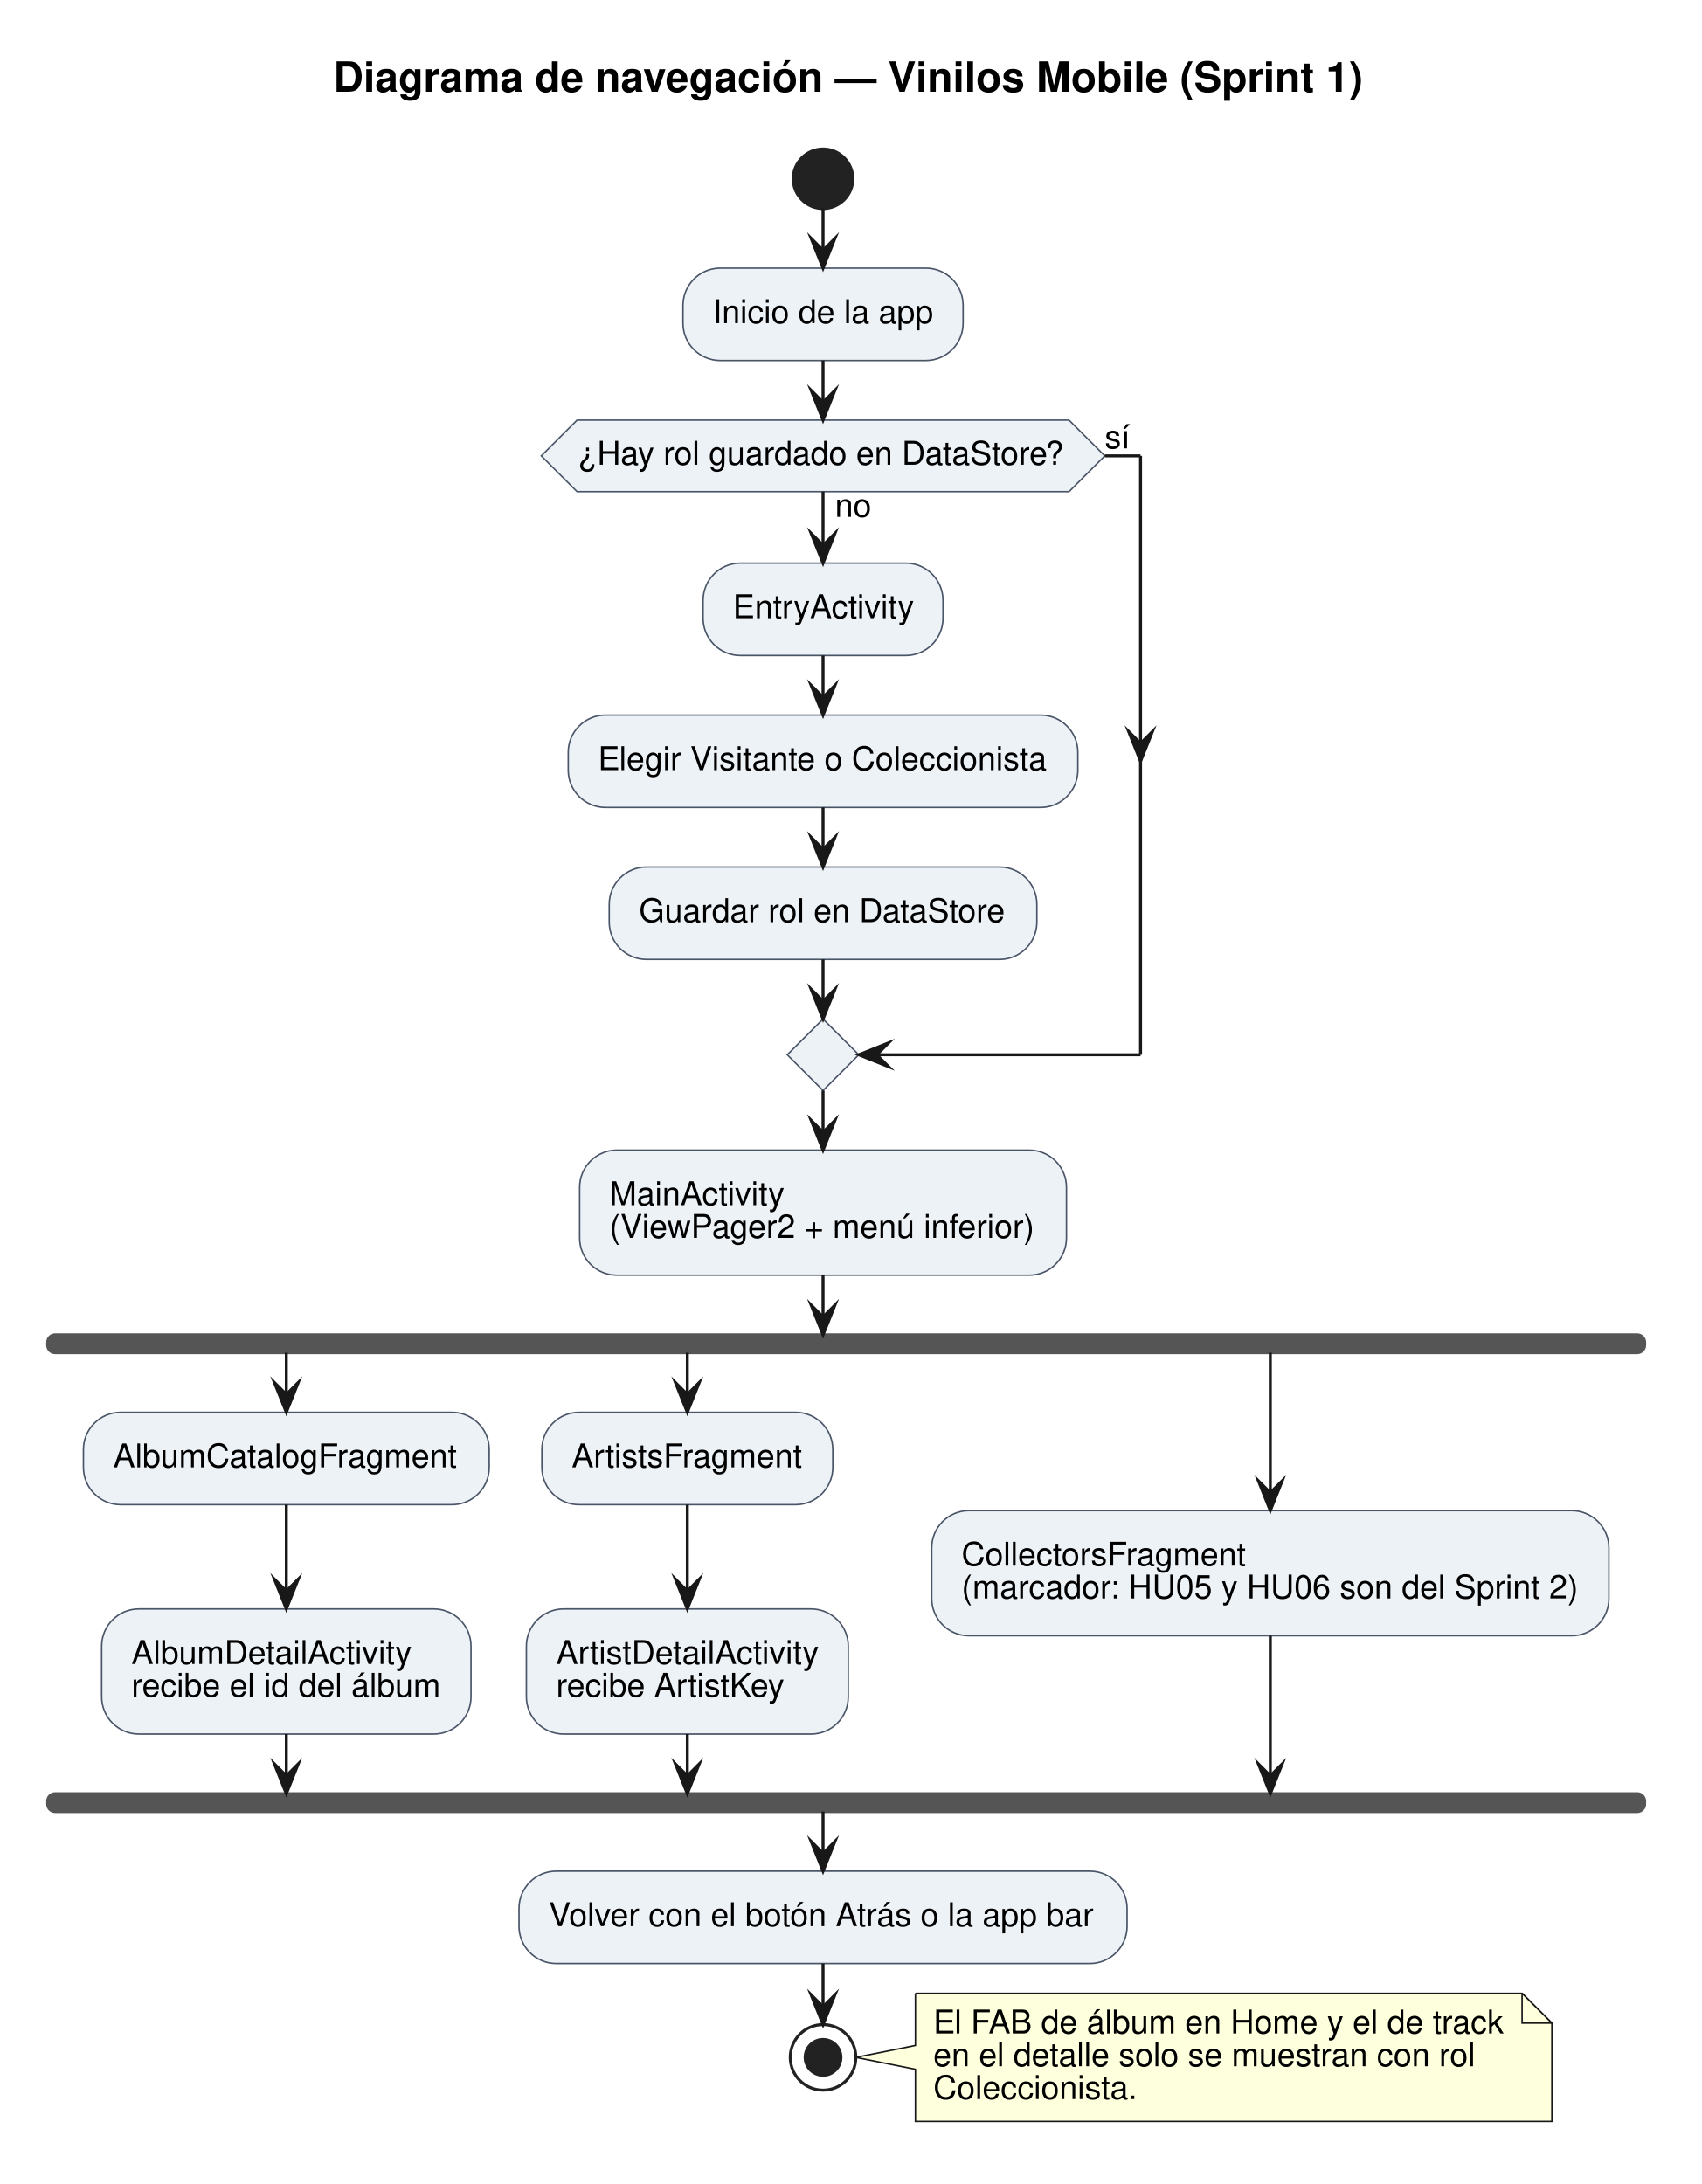
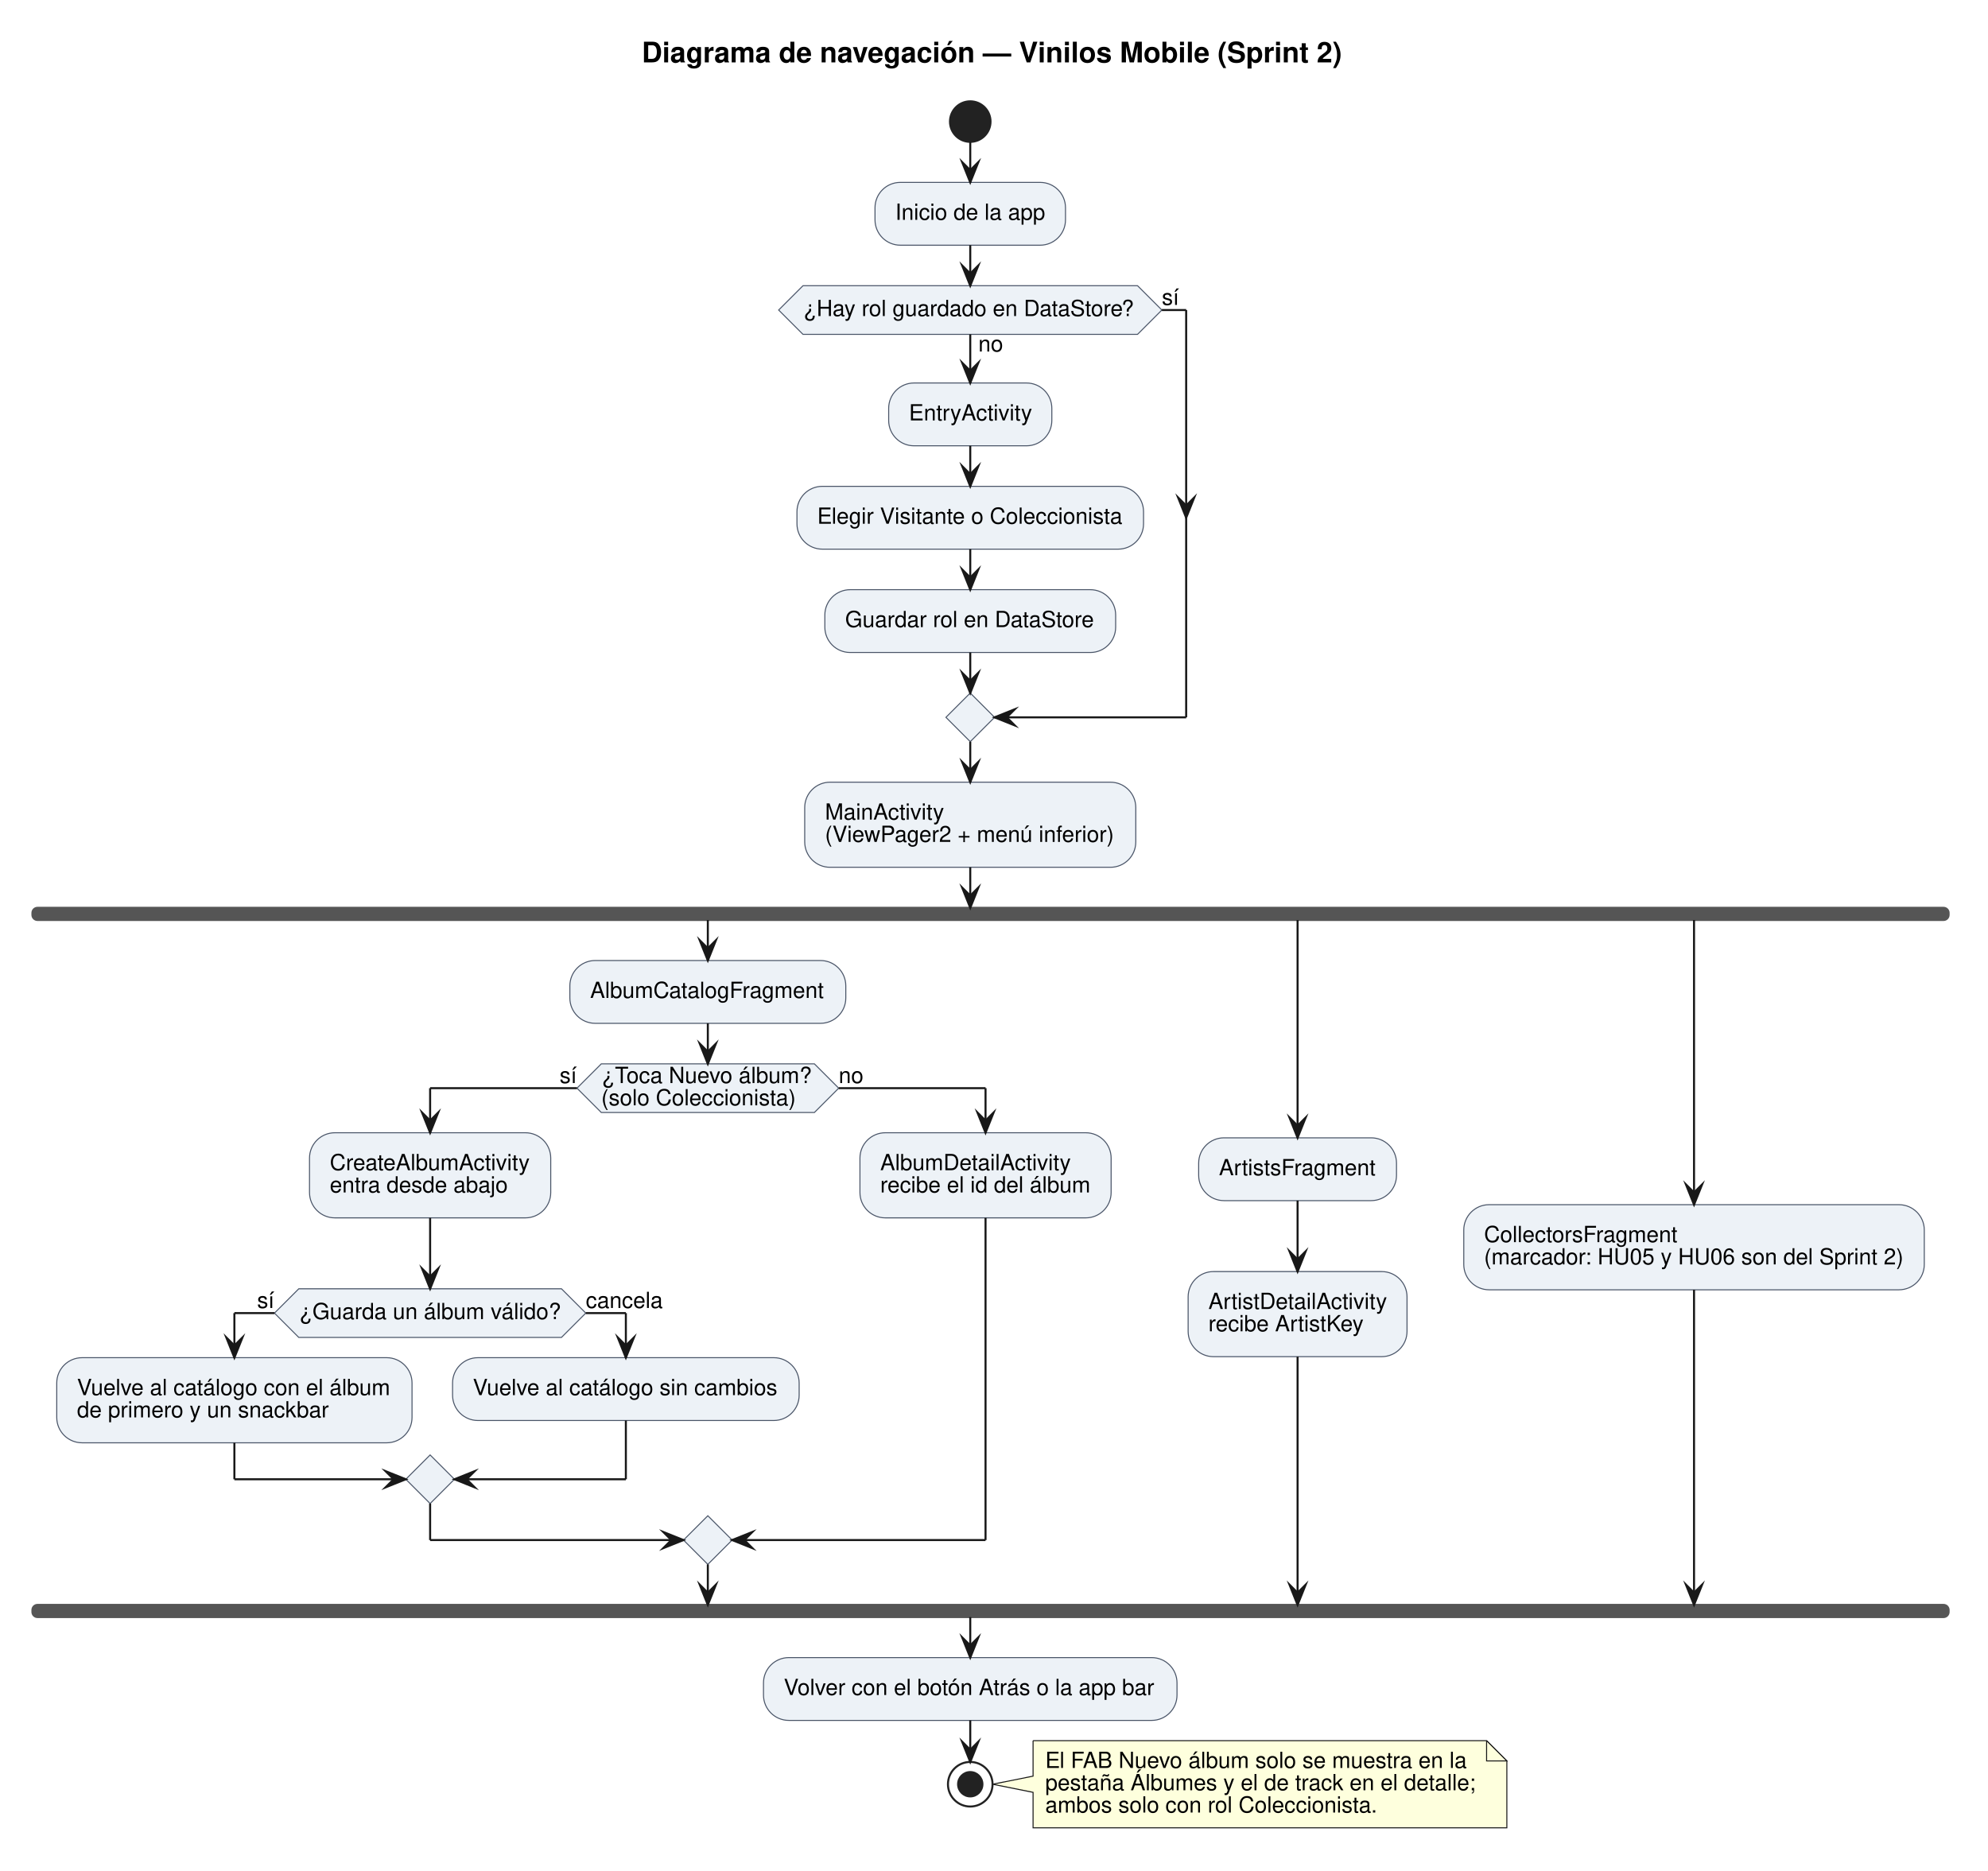
- <svg xmlns="http://www.w3.org/2000/svg" version="1.1" data-diagram-type="ACTIVITY" style="width:571px;height:733px;background:#FFFFFF;" width="571px" height="733px" viewBox="0 0 571 733" zoomAndPan="magnify" preserveAspectRatio="none" contentStyleType="text/css">
+ <svg xmlns="http://www.w3.org/2000/svg" version="1.1" data-diagram-type="ACTIVITY" style="width:981px;height:923px;background:#FFFFFF;" width="981px" height="923px" viewBox="0 0 981 923" zoomAndPan="magnify" preserveAspectRatio="none" contentStyleType="text/css">
  <defs />
  <g font-family="sans-serif" lengthAdjust="spacing">
    <g class="title" data-source-line="1">
-       <text x="111.866" y="30.78" fill="#000" font-size="14" textLength="346.179" font-weight="700" font-family="Helvetica">Diagrama de navegación — Vinilos Mobile (Sprint 1)</text>
+       <text x="316.692" y="30.78" fill="#000" font-size="14" textLength="346.179" font-weight="700" font-family="Helvetica">Diagrama de navegación — Vinilos Mobile (Sprint 2)</text>
    </g>
-     <ellipse cx="276.194" cy="60" rx="10" ry="10" fill="#222" style="stroke:#222;stroke-width:1;" />
-     <rect x="229.196" y="90" width="93.998" height="31" fill="#EDF2F7" style="stroke:#4A5568;stroke-width:0.5;" rx="12.5" ry="12.5" />
-     <text x="239.196" y="108.47" fill="#000" font-size="11" textLength="73.998" font-family="Helvetica">Inicio de la app</text>
-     <rect x="235.939" y="189" width="80.511" height="31" fill="#EDF2F7" style="stroke:#4A5568;stroke-width:0.5;" rx="12.5" ry="12.5" />
-     <text x="245.939" y="207.47" fill="#000" font-size="11" textLength="60.511" font-family="Helvetica">EntryActivity</text>
-     <rect x="190.685" y="240" width="171.019" height="31" fill="#EDF2F7" style="stroke:#4A5568;stroke-width:0.5;" rx="12.5" ry="12.5" />
-     <text x="200.685" y="258.47" fill="#000" font-size="11" textLength="151.019" font-family="Helvetica">Elegir Visitante o Coleccionista</text>
-     <rect x="204.44" y="291" width="143.508" height="31" fill="#EDF2F7" style="stroke:#4A5568;stroke-width:0.5;" rx="12.5" ry="12.5" />
-     <text x="214.44" y="309.47" fill="#000" font-size="11" textLength="123.508" font-family="Helvetica">Guardar rol en DataStore</text>
-     <polygon points="193.646,141,358.743,141,370.743,153,358.743,165,193.646,165,181.646,153,193.646,141" fill="#EDF2F7" style="stroke:#4A5568;stroke-width:0.5;stroke-linejoin:miter;stroke-miterlimit:10;" />
-     <text x="280.194" y="173.47" fill="#000" font-size="11" textLength="12.235" font-family="Helvetica">no</text>
-     <text x="193.646" y="155.97" fill="#000" font-size="11" textLength="165.097" font-family="Helvetica">¿Hay rol guardado en DataStore?</text>
-     <text x="370.743" y="150.47" fill="#000" font-size="11" textLength="8.556" font-family="Helvetica">sí</text>
-     <polygon points="276.194,342,288.194,354,276.194,366,264.194,354,276.194,342" fill="#EDF2F7" style="stroke:#4A5568;stroke-width:0.5;stroke-linejoin:miter;stroke-miterlimit:10;" />
-     <rect x="194.509" y="386" width="163.371" height="42" fill="#EDF2F7" style="stroke:#4A5568;stroke-width:0.5;" rx="12.5" ry="12.5" />
-     <text x="204.509" y="404.47" fill="#000" font-size="11" textLength="58.679" font-family="Helvetica">MainActivity</text>
-     <text x="204.509" y="415.47" fill="#000" font-size="11" textLength="143.371" font-family="Helvetica">(ViewPager2 + menú inferior)</text>
-     <rect x="16" y="448" width="535.91" height="6" fill="#555" style="stroke:#555;stroke-width:1;" rx="2.5" ry="2.5" />
-     <rect x="28" y="474" width="136.166" height="31" fill="#EDF2F7" style="stroke:#4A5568;stroke-width:0.5;" rx="12.5" ry="12.5" />
-     <text x="38" y="492.47" fill="#000" font-size="11" textLength="116.166" font-family="Helvetica">AlbumCatalogFragment</text>
-     <rect x="34.11" y="540" width="123.947" height="42" fill="#EDF2F7" style="stroke:#4A5568;stroke-width:0.5;" rx="12.5" ry="12.5" />
-     <text x="44.11" y="558.47" fill="#000" font-size="11" textLength="94.139" font-family="Helvetica">AlbumDetailActivity</text>
-     <text x="44.11" y="569.47" fill="#000" font-size="11" textLength="103.947" font-family="Helvetica">recibe el id del álbum</text>
-     <rect x="181.839" y="474" width="97.628" height="31" fill="#EDF2F7" style="stroke:#4A5568;stroke-width:0.5;" rx="12.5" ry="12.5" />
-     <text x="191.839" y="492.47" fill="#000" font-size="11" textLength="77.628" font-family="Helvetica">ArtistsFragment</text>
-     <rect x="176.645" y="540" width="108.016" height="42" fill="#EDF2F7" style="stroke:#4A5568;stroke-width:0.5;" rx="12.5" ry="12.5" />
-     <text x="186.645" y="558.47" fill="#000" font-size="11" textLength="88.016" font-family="Helvetica">ArtistDetailActivity</text>
-     <text x="186.645" y="569.47" fill="#000" font-size="11" textLength="77.027" font-family="Helvetica">recibe ArtistKey</text>
-     <rect x="312.661" y="507" width="227.249" height="42" fill="#EDF2F7" style="stroke:#4A5568;stroke-width:0.5;" rx="12.5" ry="12.5" />
-     <text x="322.661" y="525.47" fill="#000" font-size="11" textLength="95.976" font-family="Helvetica">CollectorsFragment</text>
-     <text x="322.661" y="536.47" fill="#000" font-size="11" textLength="207.249" font-family="Helvetica">(marcador: HU05 y HU06 son del Sprint 2)</text>
-     <rect x="16" y="602" width="535.91" height="6" fill="#555" style="stroke:#555;stroke-width:1;" rx="2.5" ry="2.5" />
-     <rect x="174.166" y="628" width="204.057" height="31" fill="#EDF2F7" style="stroke:#4A5568;stroke-width:0.5;" rx="12.5" ry="12.5" />
-     <text x="184.166" y="646.47" fill="#000" font-size="11" textLength="184.057" font-family="Helvetica">Volver con el botón Atrás o la app bar</text>
-     <path d="M307.194,669 L307.194,686.5 L287.194,690.5 L307.194,694.5 L307.194,712 A0,0 0 0 0 307.194,712 L520.78,712 A0,0 0 0 0 520.78,712 L520.78,679 L510.78,669 L307.194,669 A0,0 0 0 0 307.194,669" style="stroke:#181818;stroke-width:0.5;" fill="#FEFFDD" />
-     <path d="M510.78,669 L510.78,679 L520.78,679 L510.78,669" style="stroke:#181818;stroke-width:0.5;" fill="#FEFFDD" />
-     <text x="313.194" y="682.47" fill="#000" font-size="11" textLength="192.586" font-family="Helvetica">El FAB de álbum en Home y el de track</text>
-     <text x="313.194" y="693.47" fill="#000" font-size="11" textLength="182.214" font-family="Helvetica">en el detalle solo se muestran con rol</text>
-     <text x="313.194" y="704.47" fill="#000" font-size="11" textLength="68.476" font-family="Helvetica">Coleccionista.</text>
-     <ellipse cx="276.194" cy="690.5" rx="11" ry="11" fill="none" style="stroke:#222;stroke-width:1;" />
-     <ellipse cx="276.194" cy="690.5" rx="6" ry="6" fill="#222" style="stroke:#222;stroke-width:1;" />
-     <line x1="276.194" y1="70" x2="276.194" y2="90" style="stroke:#181818;stroke-width:1;" />
-     <polygon points="272.194,80,276.194,90,280.194,80,276.194,84" fill="#181818" style="stroke:#181818;stroke-width:1;stroke-linejoin:miter;stroke-miterlimit:10;" />
-     <line x1="276.194" y1="220" x2="276.194" y2="240" style="stroke:#181818;stroke-width:1;" />
-     <polygon points="272.194,230,276.194,240,280.194,230,276.194,234" fill="#181818" style="stroke:#181818;stroke-width:1;stroke-linejoin:miter;stroke-miterlimit:10;" />
-     <line x1="276.194" y1="271" x2="276.194" y2="291" style="stroke:#181818;stroke-width:1;" />
-     <polygon points="272.194,281,276.194,291,280.194,281,276.194,285" fill="#181818" style="stroke:#181818;stroke-width:1;stroke-linejoin:miter;stroke-miterlimit:10;" />
-     <line x1="276.194" y1="165" x2="276.194" y2="189" style="stroke:#181818;stroke-width:1;" />
-     <polygon points="272.194,179,276.194,189,280.194,179,276.194,183" fill="#181818" style="stroke:#181818;stroke-width:1;stroke-linejoin:miter;stroke-miterlimit:10;" />
-     <line x1="370.743" y1="153" x2="382.743" y2="153" style="stroke:#181818;stroke-width:1;" />
-     <polygon points="378.743,245.5,382.743,255.5,386.743,245.5,382.743,249.5" fill="#181818" style="stroke:#181818;stroke-width:1;stroke-linejoin:miter;stroke-miterlimit:10;" />
-     <line x1="382.743" y1="153" x2="382.743" y2="354" style="stroke:#181818;stroke-width:1;" />
-     <line x1="382.743" y1="354" x2="288.194" y2="354" style="stroke:#181818;stroke-width:1;" />
-     <polygon points="298.194,350,288.194,354,298.194,358,294.194,354" fill="#181818" style="stroke:#181818;stroke-width:1;stroke-linejoin:miter;stroke-miterlimit:10;" />
-     <line x1="276.194" y1="322" x2="276.194" y2="342" style="stroke:#181818;stroke-width:1;" />
-     <polygon points="272.194,332,276.194,342,280.194,332,276.194,336" fill="#181818" style="stroke:#181818;stroke-width:1;stroke-linejoin:miter;stroke-miterlimit:10;" />
-     <line x1="276.194" y1="121" x2="276.194" y2="141" style="stroke:#181818;stroke-width:1;" />
-     <polygon points="272.194,131,276.194,141,280.194,131,276.194,135" fill="#181818" style="stroke:#181818;stroke-width:1;stroke-linejoin:miter;stroke-miterlimit:10;" />
-     <line x1="276.194" y1="366" x2="276.194" y2="386" style="stroke:#181818;stroke-width:1;" />
-     <polygon points="272.194,376,276.194,386,280.194,376,276.194,380" fill="#181818" style="stroke:#181818;stroke-width:1;stroke-linejoin:miter;stroke-miterlimit:10;" />
-     <line x1="96.083" y1="505" x2="96.083" y2="540" style="stroke:#181818;stroke-width:1;" />
-     <polygon points="92.083,530,96.083,540,100.083,530,96.083,534" fill="#181818" style="stroke:#181818;stroke-width:1;stroke-linejoin:miter;stroke-miterlimit:10;" />
-     <line x1="230.653" y1="505" x2="230.653" y2="540" style="stroke:#181818;stroke-width:1;" />
-     <polygon points="226.653,530,230.653,540,234.653,530,230.653,534" fill="#181818" style="stroke:#181818;stroke-width:1;stroke-linejoin:miter;stroke-miterlimit:10;" />
-     <line x1="96.083" y1="454" x2="96.083" y2="474" style="stroke:#181818;stroke-width:1;" />
-     <polygon points="92.083,464,96.083,474,100.083,464,96.083,468" fill="#181818" style="stroke:#181818;stroke-width:1;stroke-linejoin:miter;stroke-miterlimit:10;" />
-     <line x1="230.653" y1="454" x2="230.653" y2="474" style="stroke:#181818;stroke-width:1;" />
-     <polygon points="226.653,464,230.653,474,234.653,464,230.653,468" fill="#181818" style="stroke:#181818;stroke-width:1;stroke-linejoin:miter;stroke-miterlimit:10;" />
-     <line x1="426.285" y1="454" x2="426.285" y2="507" style="stroke:#181818;stroke-width:1;" />
-     <polygon points="422.285,497,426.285,507,430.285,497,426.285,501" fill="#181818" style="stroke:#181818;stroke-width:1;stroke-linejoin:miter;stroke-miterlimit:10;" />
-     <line x1="96.083" y1="582" x2="96.083" y2="602" style="stroke:#181818;stroke-width:1;" />
-     <polygon points="92.083,592,96.083,602,100.083,592,96.083,596" fill="#181818" style="stroke:#181818;stroke-width:1;stroke-linejoin:miter;stroke-miterlimit:10;" />
-     <line x1="230.653" y1="582" x2="230.653" y2="602" style="stroke:#181818;stroke-width:1;" />
-     <polygon points="226.653,592,230.653,602,234.653,592,230.653,596" fill="#181818" style="stroke:#181818;stroke-width:1;stroke-linejoin:miter;stroke-miterlimit:10;" />
-     <line x1="426.285" y1="549" x2="426.285" y2="602" style="stroke:#181818;stroke-width:1;" />
-     <polygon points="422.285,592,426.285,602,430.285,592,426.285,596" fill="#181818" style="stroke:#181818;stroke-width:1;stroke-linejoin:miter;stroke-miterlimit:10;" />
-     <line x1="276.194" y1="428" x2="276.194" y2="448" style="stroke:#181818;stroke-width:1;" />
-     <polygon points="272.194,438,276.194,448,280.194,438,276.194,442" fill="#181818" style="stroke:#181818;stroke-width:1;stroke-linejoin:miter;stroke-miterlimit:10;" />
-     <line x1="276.194" y1="608" x2="276.194" y2="628" style="stroke:#181818;stroke-width:1;" />
-     <polygon points="272.194,618,276.194,628,280.194,618,276.194,622" fill="#181818" style="stroke:#181818;stroke-width:1;stroke-linejoin:miter;stroke-miterlimit:10;" />
-     <line x1="276.194" y1="659" x2="276.194" y2="679.5" style="stroke:#181818;stroke-width:1;" />
-     <polygon points="272.194,669.5,276.194,679.5,280.194,669.5,276.194,673.5" fill="#181818" style="stroke:#181818;stroke-width:1;stroke-linejoin:miter;stroke-miterlimit:10;" />
+     <ellipse cx="478.781" cy="60" rx="10" ry="10" fill="#222" style="stroke:#222;stroke-width:1;" />
+     <rect x="431.783" y="90" width="93.998" height="31" fill="#EDF2F7" style="stroke:#4A5568;stroke-width:0.5;" rx="12.5" ry="12.5" />
+     <text x="441.783" y="108.47" fill="#000" font-size="11" textLength="73.998" font-family="Helvetica">Inicio de la app</text>
+     <rect x="438.526" y="189" width="80.511" height="31" fill="#EDF2F7" style="stroke:#4A5568;stroke-width:0.5;" rx="12.5" ry="12.5" />
+     <text x="448.526" y="207.47" fill="#000" font-size="11" textLength="60.511" font-family="Helvetica">EntryActivity</text>
+     <rect x="393.272" y="240" width="171.019" height="31" fill="#EDF2F7" style="stroke:#4A5568;stroke-width:0.5;" rx="12.5" ry="12.5" />
+     <text x="403.272" y="258.47" fill="#000" font-size="11" textLength="151.019" font-family="Helvetica">Elegir Visitante o Coleccionista</text>
+     <rect x="407.027" y="291" width="143.508" height="31" fill="#EDF2F7" style="stroke:#4A5568;stroke-width:0.5;" rx="12.5" ry="12.5" />
+     <text x="417.027" y="309.47" fill="#000" font-size="11" textLength="123.508" font-family="Helvetica">Guardar rol en DataStore</text>
+     <polygon points="396.233,141,561.33,141,573.33,153,561.33,165,396.233,165,384.233,153,396.233,141" fill="#EDF2F7" style="stroke:#4A5568;stroke-width:0.5;stroke-linejoin:miter;stroke-miterlimit:10;" />
+     <text x="482.781" y="173.47" fill="#000" font-size="11" textLength="12.235" font-family="Helvetica">no</text>
+     <text x="396.233" y="155.97" fill="#000" font-size="11" textLength="165.097" font-family="Helvetica">¿Hay rol guardado en DataStore?</text>
+     <text x="573.33" y="150.47" fill="#000" font-size="11" textLength="8.556" font-family="Helvetica">sí</text>
+     <polygon points="478.781,342,490.781,354,478.781,366,466.781,354,478.781,342" fill="#EDF2F7" style="stroke:#4A5568;stroke-width:0.5;stroke-linejoin:miter;stroke-miterlimit:10;" />
+     <rect x="397.096" y="386" width="163.371" height="42" fill="#EDF2F7" style="stroke:#4A5568;stroke-width:0.5;" rx="12.5" ry="12.5" />
+     <text x="407.096" y="404.47" fill="#000" font-size="11" textLength="58.679" font-family="Helvetica">MainActivity</text>
+     <text x="407.096" y="415.47" fill="#000" font-size="11" textLength="143.371" font-family="Helvetica">(ViewPager2 + menú inferior)</text>
+     <rect x="16" y="448" width="945.563" height="6" fill="#555" style="stroke:#555;stroke-width:1;" rx="2.5" ry="2.5" />
+     <rect x="281.203" y="474" width="136.166" height="31" fill="#EDF2F7" style="stroke:#4A5568;stroke-width:0.5;" rx="12.5" ry="12.5" />
+     <text x="291.203" y="492.47" fill="#000" font-size="11" textLength="116.166" font-family="Helvetica">AlbumCatalogFragment</text>
+     <polygon points="296.706,525,401.867,525,413.867,537,401.867,549,296.706,549,284.706,537,296.706,525" fill="#EDF2F7" style="stroke:#4A5568;stroke-width:0.5;stroke-linejoin:miter;stroke-miterlimit:10;" />
+     <text x="296.706" y="534.47" fill="#000" font-size="11" textLength="105.161" font-family="Helvetica">¿Toca Nuevo álbum?</text>
+     <text x="296.706" y="545.47" fill="#000" font-size="11" textLength="95.981" font-family="Helvetica">(solo Coleccionista)</text>
+     <text x="276.15" y="534.47" fill="#000" font-size="11" textLength="8.556" font-family="Helvetica">sí</text>
+     <text x="413.867" y="534.47" fill="#000" font-size="11" textLength="12.235" font-family="Helvetica">no</text>
+     <rect x="152.732" y="559" width="119.032" height="42" fill="#EDF2F7" style="stroke:#4A5568;stroke-width:0.5;" rx="12.5" ry="12.5" />
+     <text x="162.732" y="577.47" fill="#000" font-size="11" textLength="99.032" font-family="Helvetica">CreateAlbumActivity</text>
+     <text x="162.732" y="588.47" fill="#000" font-size="11" textLength="88.07" font-family="Helvetica">entra desde abajo</text>
+     <polygon points="147.433,636,277.064,636,289.064,648,277.064,660,147.433,660,135.433,648,147.433,636" fill="#EDF2F7" style="stroke:#4A5568;stroke-width:0.5;stroke-linejoin:miter;stroke-miterlimit:10;" />
+     <text x="147.433" y="650.97" fill="#000" font-size="11" textLength="129.631" font-family="Helvetica">¿Guarda un álbum válido?</text>
+     <text x="126.877" y="645.47" fill="#000" font-size="11" textLength="8.556" font-family="Helvetica">sí</text>
+     <text x="289.064" y="645.47" fill="#000" font-size="11" textLength="37.915" font-family="Helvetica">cancela</text>
+     <rect x="28" y="670" width="175.321" height="42" fill="#EDF2F7" style="stroke:#4A5568;stroke-width:0.5;" rx="12.5" ry="12.5" />
+     <text x="38" y="688.47" fill="#000" font-size="11" textLength="155.321" font-family="Helvetica">Vuelve al catálogo con el álbum</text>
+     <text x="38" y="699.47" fill="#000" font-size="11" textLength="124.115" font-family="Helvetica">de primero y un snackbar</text>
+     <rect x="223.321" y="670" width="171.03" height="31" fill="#EDF2F7" style="stroke:#4A5568;stroke-width:0.5;" rx="12.5" ry="12.5" />
+     <text x="233.321" y="688.47" fill="#000" font-size="11" textLength="151.03" font-family="Helvetica">Vuelve al catálogo sin cambios</text>
+     <polygon points="212.248,718,224.248,730,212.248,742,200.248,730,212.248,718" fill="#EDF2F7" style="stroke:#4A5568;stroke-width:0.5;stroke-linejoin:miter;stroke-miterlimit:10;" />
+     <rect x="424.351" y="559" width="123.947" height="42" fill="#EDF2F7" style="stroke:#4A5568;stroke-width:0.5;" rx="12.5" ry="12.5" />
+     <text x="434.351" y="577.47" fill="#000" font-size="11" textLength="94.139" font-family="Helvetica">AlbumDetailActivity</text>
+     <text x="434.351" y="588.47" fill="#000" font-size="11" textLength="103.947" font-family="Helvetica">recibe el id del álbum</text>
+     <polygon points="349.286,748,361.286,760,349.286,772,337.286,760,349.286,748" fill="#EDF2F7" style="stroke:#4A5568;stroke-width:0.5;stroke-linejoin:miter;stroke-miterlimit:10;" />
+     <rect x="591.492" y="561.5" width="97.628" height="31" fill="#EDF2F7" style="stroke:#4A5568;stroke-width:0.5;" rx="12.5" ry="12.5" />
+     <text x="601.492" y="579.97" fill="#000" font-size="11" textLength="77.628" font-family="Helvetica">ArtistsFragment</text>
+     <rect x="586.298" y="627.5" width="108.016" height="42" fill="#EDF2F7" style="stroke:#4A5568;stroke-width:0.5;" rx="12.5" ry="12.5" />
+     <text x="596.298" y="645.97" fill="#000" font-size="11" textLength="88.016" font-family="Helvetica">ArtistDetailActivity</text>
+     <text x="596.298" y="656.97" fill="#000" font-size="11" textLength="77.027" font-family="Helvetica">recibe ArtistKey</text>
+     <rect x="722.314" y="594.5" width="227.249" height="42" fill="#EDF2F7" style="stroke:#4A5568;stroke-width:0.5;" rx="12.5" ry="12.5" />
+     <text x="732.314" y="612.97" fill="#000" font-size="11" textLength="95.976" font-family="Helvetica">CollectorsFragment</text>
+     <text x="732.314" y="623.97" fill="#000" font-size="11" textLength="207.249" font-family="Helvetica">(marcador: HU05 y HU06 son del Sprint 2)</text>
+     <rect x="16" y="792" width="945.563" height="6" fill="#555" style="stroke:#555;stroke-width:1;" rx="2.5" ry="2.5" />
+     <rect x="376.753" y="818" width="204.057" height="31" fill="#EDF2F7" style="stroke:#4A5568;stroke-width:0.5;" rx="12.5" ry="12.5" />
+     <text x="386.753" y="836.47" fill="#000" font-size="11" textLength="184.057" font-family="Helvetica">Volver con el botón Atrás o la app bar</text>
+     <path d="M509.781,859 L509.781,876.5 L489.781,880.5 L509.781,884.5 L509.781,902 A0,0 0 0 0 509.781,902 L743.573,902 A0,0 0 0 0 743.573,902 L743.573,869 L733.573,859 L509.781,859 A0,0 0 0 0 509.781,859" style="stroke:#181818;stroke-width:0.5;" fill="#FEFFDD" />
+     <path d="M733.573,859 L733.573,869 L743.573,869 L733.573,859" style="stroke:#181818;stroke-width:0.5;" fill="#FEFFDD" />
+     <text x="515.781" y="872.47" fill="#000" font-size="11" textLength="209.709" font-family="Helvetica">El FAB Nuevo álbum solo se muestra en la</text>
+     <text x="515.781" y="883.47" fill="#000" font-size="11" textLength="212.792" font-family="Helvetica">pestaña Álbumes y el de track en el detalle;</text>
+     <text x="515.781" y="894.47" fill="#000" font-size="11" textLength="163.856" font-family="Helvetica">ambos solo con rol Coleccionista.</text>
+     <ellipse cx="478.781" cy="880.5" rx="11" ry="11" fill="none" style="stroke:#222;stroke-width:1;" />
+     <ellipse cx="478.781" cy="880.5" rx="6" ry="6" fill="#222" style="stroke:#222;stroke-width:1;" />
+     <line x1="478.781" y1="70" x2="478.781" y2="90" style="stroke:#181818;stroke-width:1;" />
+     <polygon points="474.781,80,478.781,90,482.781,80,478.781,84" fill="#181818" style="stroke:#181818;stroke-width:1;stroke-linejoin:miter;stroke-miterlimit:10;" />
+     <line x1="478.781" y1="220" x2="478.781" y2="240" style="stroke:#181818;stroke-width:1;" />
+     <polygon points="474.781,230,478.781,240,482.781,230,478.781,234" fill="#181818" style="stroke:#181818;stroke-width:1;stroke-linejoin:miter;stroke-miterlimit:10;" />
+     <line x1="478.781" y1="271" x2="478.781" y2="291" style="stroke:#181818;stroke-width:1;" />
+     <polygon points="474.781,281,478.781,291,482.781,281,478.781,285" fill="#181818" style="stroke:#181818;stroke-width:1;stroke-linejoin:miter;stroke-miterlimit:10;" />
+     <line x1="478.781" y1="165" x2="478.781" y2="189" style="stroke:#181818;stroke-width:1;" />
+     <polygon points="474.781,179,478.781,189,482.781,179,478.781,183" fill="#181818" style="stroke:#181818;stroke-width:1;stroke-linejoin:miter;stroke-miterlimit:10;" />
+     <line x1="573.33" y1="153" x2="585.33" y2="153" style="stroke:#181818;stroke-width:1;" />
+     <polygon points="581.33,245.5,585.33,255.5,589.33,245.5,585.33,249.5" fill="#181818" style="stroke:#181818;stroke-width:1;stroke-linejoin:miter;stroke-miterlimit:10;" />
+     <line x1="585.33" y1="153" x2="585.33" y2="354" style="stroke:#181818;stroke-width:1;" />
+     <line x1="585.33" y1="354" x2="490.781" y2="354" style="stroke:#181818;stroke-width:1;" />
+     <polygon points="500.781,350,490.781,354,500.781,358,496.781,354" fill="#181818" style="stroke:#181818;stroke-width:1;stroke-linejoin:miter;stroke-miterlimit:10;" />
+     <line x1="478.781" y1="322" x2="478.781" y2="342" style="stroke:#181818;stroke-width:1;" />
+     <polygon points="474.781,332,478.781,342,482.781,332,478.781,336" fill="#181818" style="stroke:#181818;stroke-width:1;stroke-linejoin:miter;stroke-miterlimit:10;" />
+     <line x1="478.781" y1="121" x2="478.781" y2="141" style="stroke:#181818;stroke-width:1;" />
+     <polygon points="474.781,131,478.781,141,482.781,131,478.781,135" fill="#181818" style="stroke:#181818;stroke-width:1;stroke-linejoin:miter;stroke-miterlimit:10;" />
+     <line x1="478.781" y1="366" x2="478.781" y2="386" style="stroke:#181818;stroke-width:1;" />
+     <polygon points="474.781,376,478.781,386,482.781,376,478.781,380" fill="#181818" style="stroke:#181818;stroke-width:1;stroke-linejoin:miter;stroke-miterlimit:10;" />
+     <line x1="135.433" y1="648" x2="115.661" y2="648" style="stroke:#181818;stroke-width:1;" />
+     <line x1="115.661" y1="648" x2="115.661" y2="670" style="stroke:#181818;stroke-width:1;" />
+     <polygon points="111.661,660,115.661,670,119.661,660,115.661,664" fill="#181818" style="stroke:#181818;stroke-width:1;stroke-linejoin:miter;stroke-miterlimit:10;" />
+     <line x1="289.064" y1="648" x2="308.836" y2="648" style="stroke:#181818;stroke-width:1;" />
+     <line x1="308.836" y1="648" x2="308.836" y2="670" style="stroke:#181818;stroke-width:1;" />
+     <polygon points="304.836,660,308.836,670,312.836,660,308.836,664" fill="#181818" style="stroke:#181818;stroke-width:1;stroke-linejoin:miter;stroke-miterlimit:10;" />
+     <line x1="115.661" y1="712" x2="115.661" y2="730" style="stroke:#181818;stroke-width:1;" />
+     <line x1="115.661" y1="730" x2="200.248" y2="730" style="stroke:#181818;stroke-width:1;" />
+     <polygon points="190.248,726,200.248,730,190.248,734,194.248,730" fill="#181818" style="stroke:#181818;stroke-width:1;stroke-linejoin:miter;stroke-miterlimit:10;" />
+     <line x1="308.836" y1="701" x2="308.836" y2="730" style="stroke:#181818;stroke-width:1;" />
+     <line x1="308.836" y1="730" x2="224.248" y2="730" style="stroke:#181818;stroke-width:1;" />
+     <polygon points="234.248,726,224.248,730,234.248,734,230.248,730" fill="#181818" style="stroke:#181818;stroke-width:1;stroke-linejoin:miter;stroke-miterlimit:10;" />
+     <line x1="212.248" y1="601" x2="212.248" y2="636" style="stroke:#181818;stroke-width:1;" />
+     <polygon points="208.248,626,212.248,636,216.248,626,212.248,630" fill="#181818" style="stroke:#181818;stroke-width:1;stroke-linejoin:miter;stroke-miterlimit:10;" />
+     <line x1="284.706" y1="537" x2="212.248" y2="537" style="stroke:#181818;stroke-width:1;" />
+     <line x1="212.248" y1="537" x2="212.248" y2="559" style="stroke:#181818;stroke-width:1;" />
+     <polygon points="208.248,549,212.248,559,216.248,549,212.248,553" fill="#181818" style="stroke:#181818;stroke-width:1;stroke-linejoin:miter;stroke-miterlimit:10;" />
+     <line x1="413.867" y1="537" x2="486.324" y2="537" style="stroke:#181818;stroke-width:1;" />
+     <line x1="486.324" y1="537" x2="486.324" y2="559" style="stroke:#181818;stroke-width:1;" />
+     <polygon points="482.324,549,486.324,559,490.324,549,486.324,553" fill="#181818" style="stroke:#181818;stroke-width:1;stroke-linejoin:miter;stroke-miterlimit:10;" />
+     <line x1="212.248" y1="742" x2="212.248" y2="760" style="stroke:#181818;stroke-width:1;" />
+     <line x1="212.248" y1="760" x2="337.286" y2="760" style="stroke:#181818;stroke-width:1;" />
+     <polygon points="327.286,756,337.286,760,327.286,764,331.286,760" fill="#181818" style="stroke:#181818;stroke-width:1;stroke-linejoin:miter;stroke-miterlimit:10;" />
+     <line x1="486.324" y1="601" x2="486.324" y2="760" style="stroke:#181818;stroke-width:1;" />
+     <line x1="486.324" y1="760" x2="361.286" y2="760" style="stroke:#181818;stroke-width:1;" />
+     <polygon points="371.286,756,361.286,760,371.286,764,367.286,760" fill="#181818" style="stroke:#181818;stroke-width:1;stroke-linejoin:miter;stroke-miterlimit:10;" />
+     <line x1="349.286" y1="505" x2="349.286" y2="525" style="stroke:#181818;stroke-width:1;" />
+     <polygon points="345.286,515,349.286,525,353.286,515,349.286,519" fill="#181818" style="stroke:#181818;stroke-width:1;stroke-linejoin:miter;stroke-miterlimit:10;" />
+     <line x1="640.306" y1="592.5" x2="640.306" y2="627.5" style="stroke:#181818;stroke-width:1;" />
+     <polygon points="636.306,617.5,640.306,627.5,644.306,617.5,640.306,621.5" fill="#181818" style="stroke:#181818;stroke-width:1;stroke-linejoin:miter;stroke-miterlimit:10;" />
+     <line x1="349.286" y1="454" x2="349.286" y2="474" style="stroke:#181818;stroke-width:1;" />
+     <polygon points="345.286,464,349.286,474,353.286,464,349.286,468" fill="#181818" style="stroke:#181818;stroke-width:1;stroke-linejoin:miter;stroke-miterlimit:10;" />
+     <line x1="640.306" y1="454" x2="640.306" y2="561.5" style="stroke:#181818;stroke-width:1;" />
+     <polygon points="636.306,551.5,640.306,561.5,644.306,551.5,640.306,555.5" fill="#181818" style="stroke:#181818;stroke-width:1;stroke-linejoin:miter;stroke-miterlimit:10;" />
+     <line x1="835.938" y1="454" x2="835.938" y2="594.5" style="stroke:#181818;stroke-width:1;" />
+     <polygon points="831.938,584.5,835.938,594.5,839.938,584.5,835.938,588.5" fill="#181818" style="stroke:#181818;stroke-width:1;stroke-linejoin:miter;stroke-miterlimit:10;" />
+     <line x1="349.286" y1="772" x2="349.286" y2="792" style="stroke:#181818;stroke-width:1;" />
+     <polygon points="345.286,782,349.286,792,353.286,782,349.286,786" fill="#181818" style="stroke:#181818;stroke-width:1;stroke-linejoin:miter;stroke-miterlimit:10;" />
+     <line x1="640.306" y1="669.5" x2="640.306" y2="792" style="stroke:#181818;stroke-width:1;" />
+     <polygon points="636.306,782,640.306,792,644.306,782,640.306,786" fill="#181818" style="stroke:#181818;stroke-width:1;stroke-linejoin:miter;stroke-miterlimit:10;" />
+     <line x1="835.938" y1="636.5" x2="835.938" y2="792" style="stroke:#181818;stroke-width:1;" />
+     <polygon points="831.938,782,835.938,792,839.938,782,835.938,786" fill="#181818" style="stroke:#181818;stroke-width:1;stroke-linejoin:miter;stroke-miterlimit:10;" />
+     <line x1="478.781" y1="428" x2="478.781" y2="448" style="stroke:#181818;stroke-width:1;" />
+     <polygon points="474.781,438,478.781,448,482.781,438,478.781,442" fill="#181818" style="stroke:#181818;stroke-width:1;stroke-linejoin:miter;stroke-miterlimit:10;" />
+     <line x1="478.781" y1="798" x2="478.781" y2="818" style="stroke:#181818;stroke-width:1;" />
+     <polygon points="474.781,808,478.781,818,482.781,808,478.781,812" fill="#181818" style="stroke:#181818;stroke-width:1;stroke-linejoin:miter;stroke-miterlimit:10;" />
+     <line x1="478.781" y1="849" x2="478.781" y2="869.5" style="stroke:#181818;stroke-width:1;" />
+     <polygon points="474.781,859.5,478.781,869.5,482.781,859.5,478.781,863.5" fill="#181818" style="stroke:#181818;stroke-width:1;stroke-linejoin:miter;stroke-miterlimit:10;" />
  </g>
</svg>
